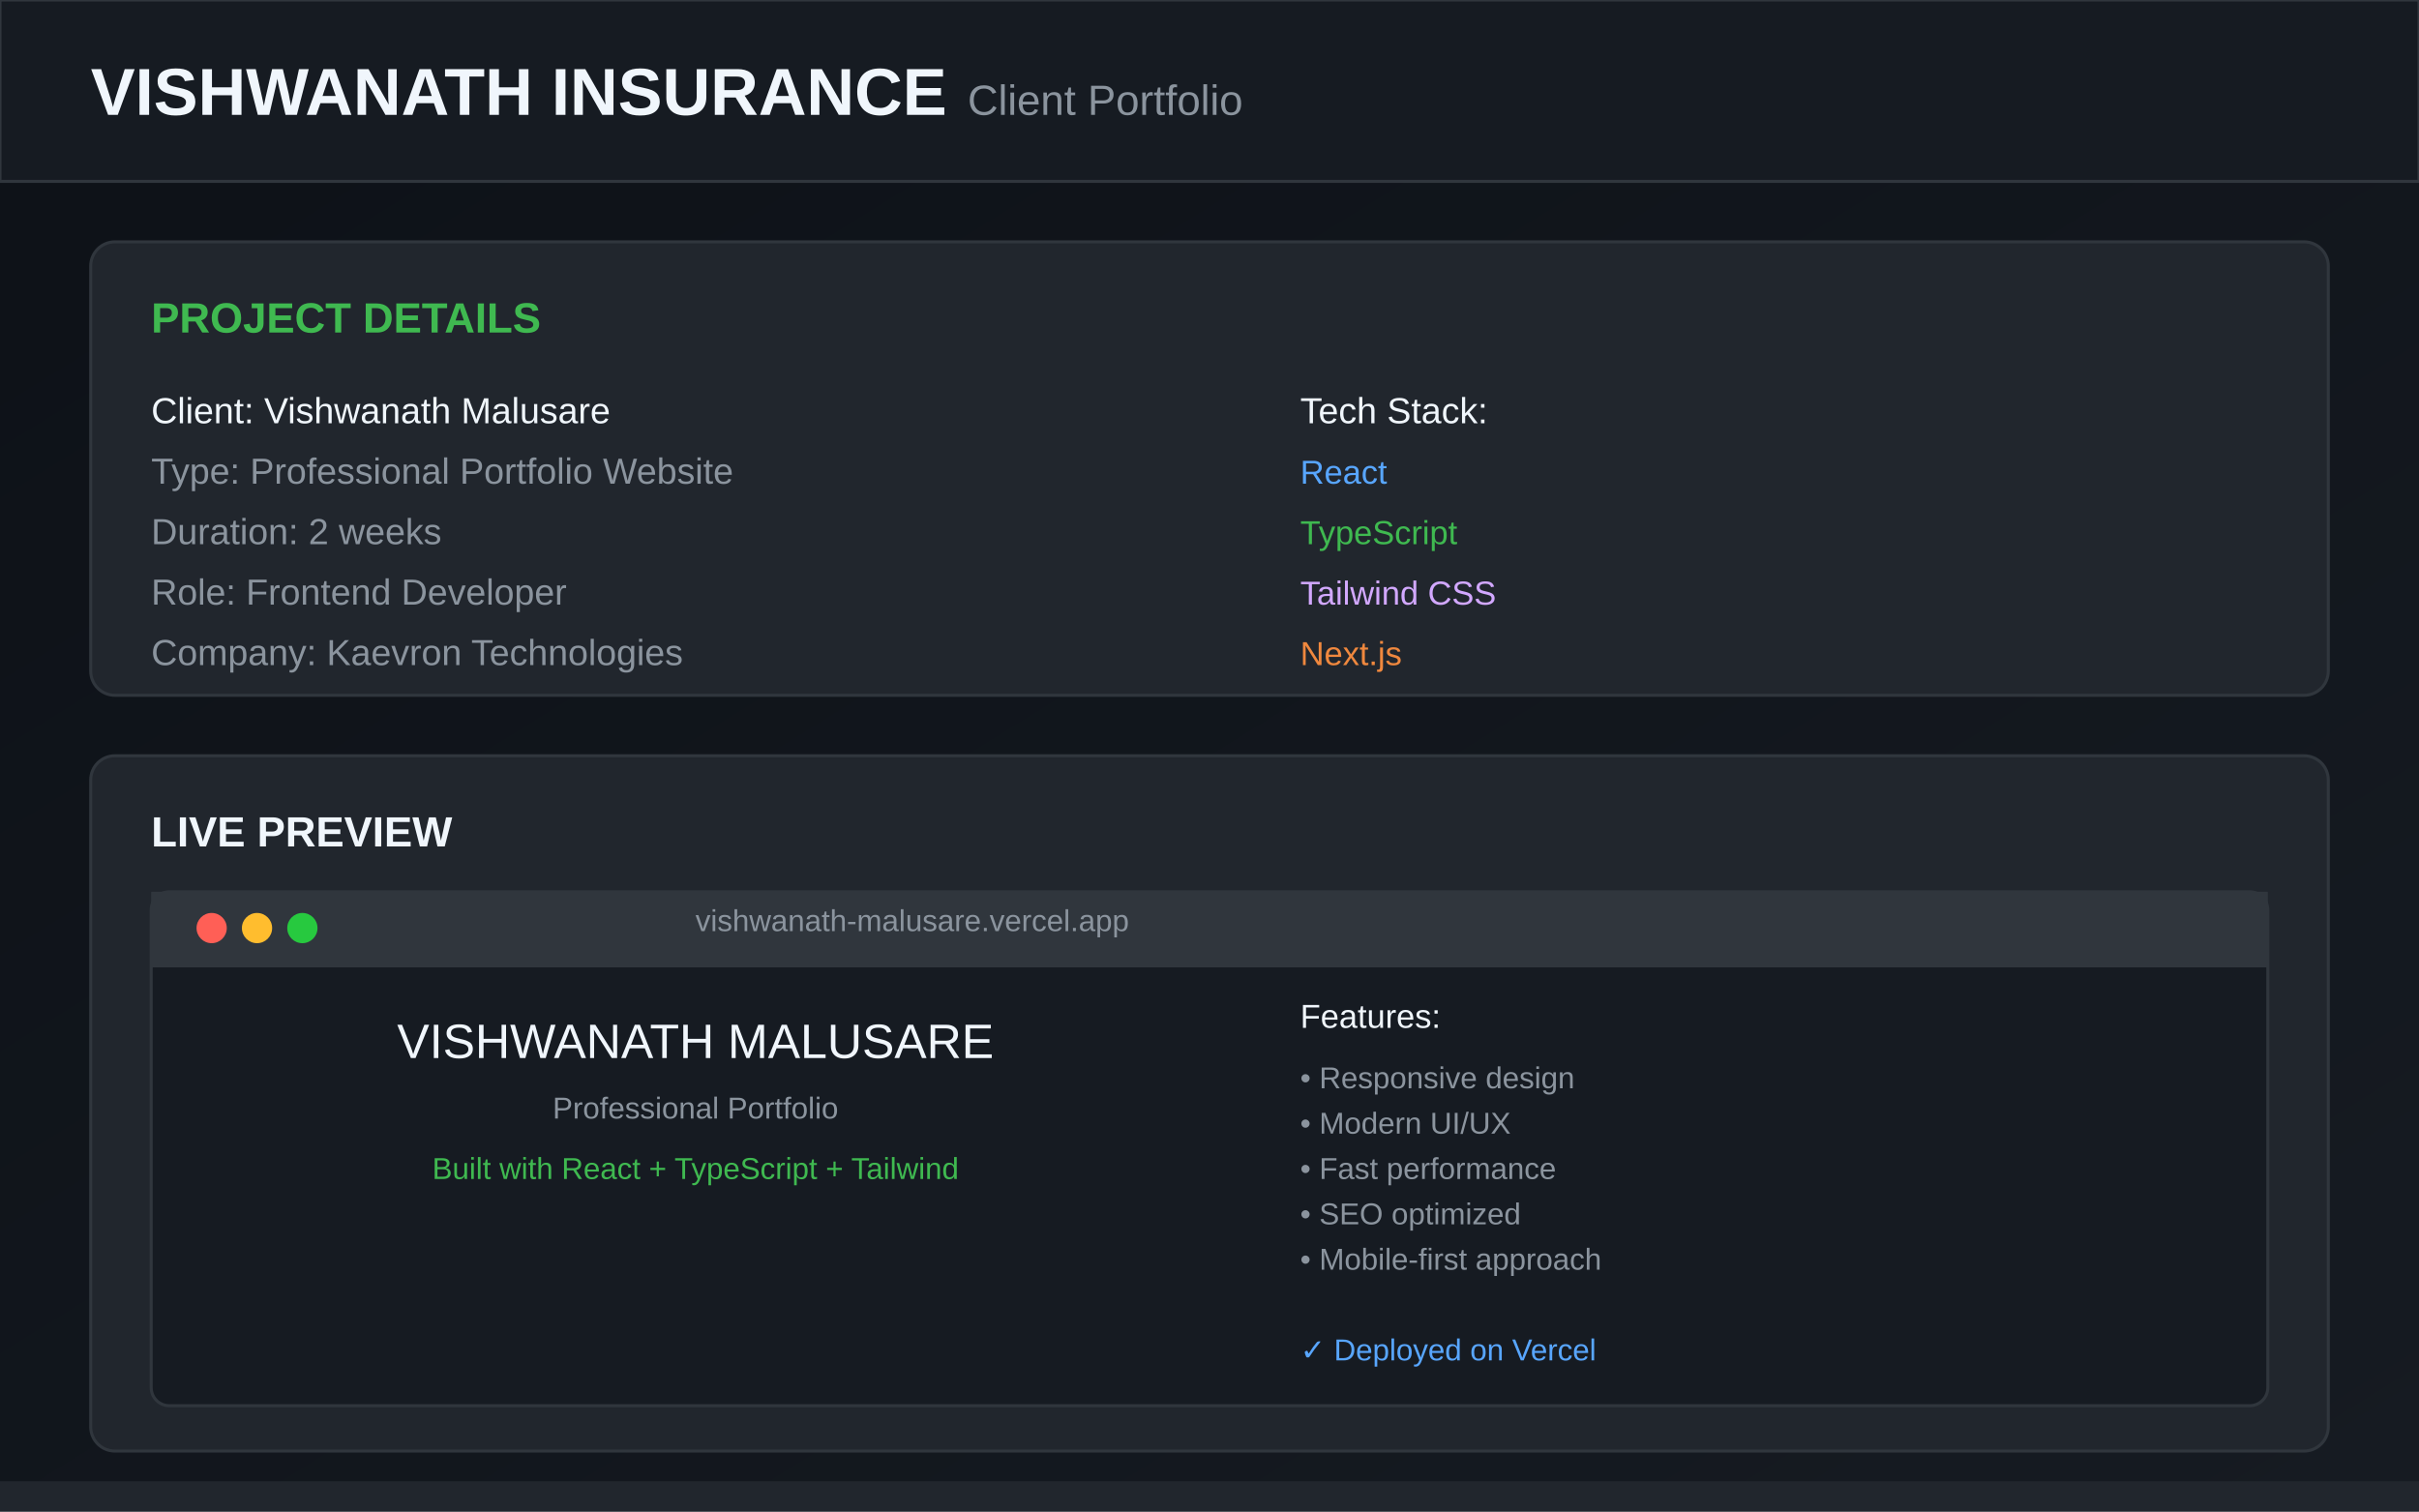
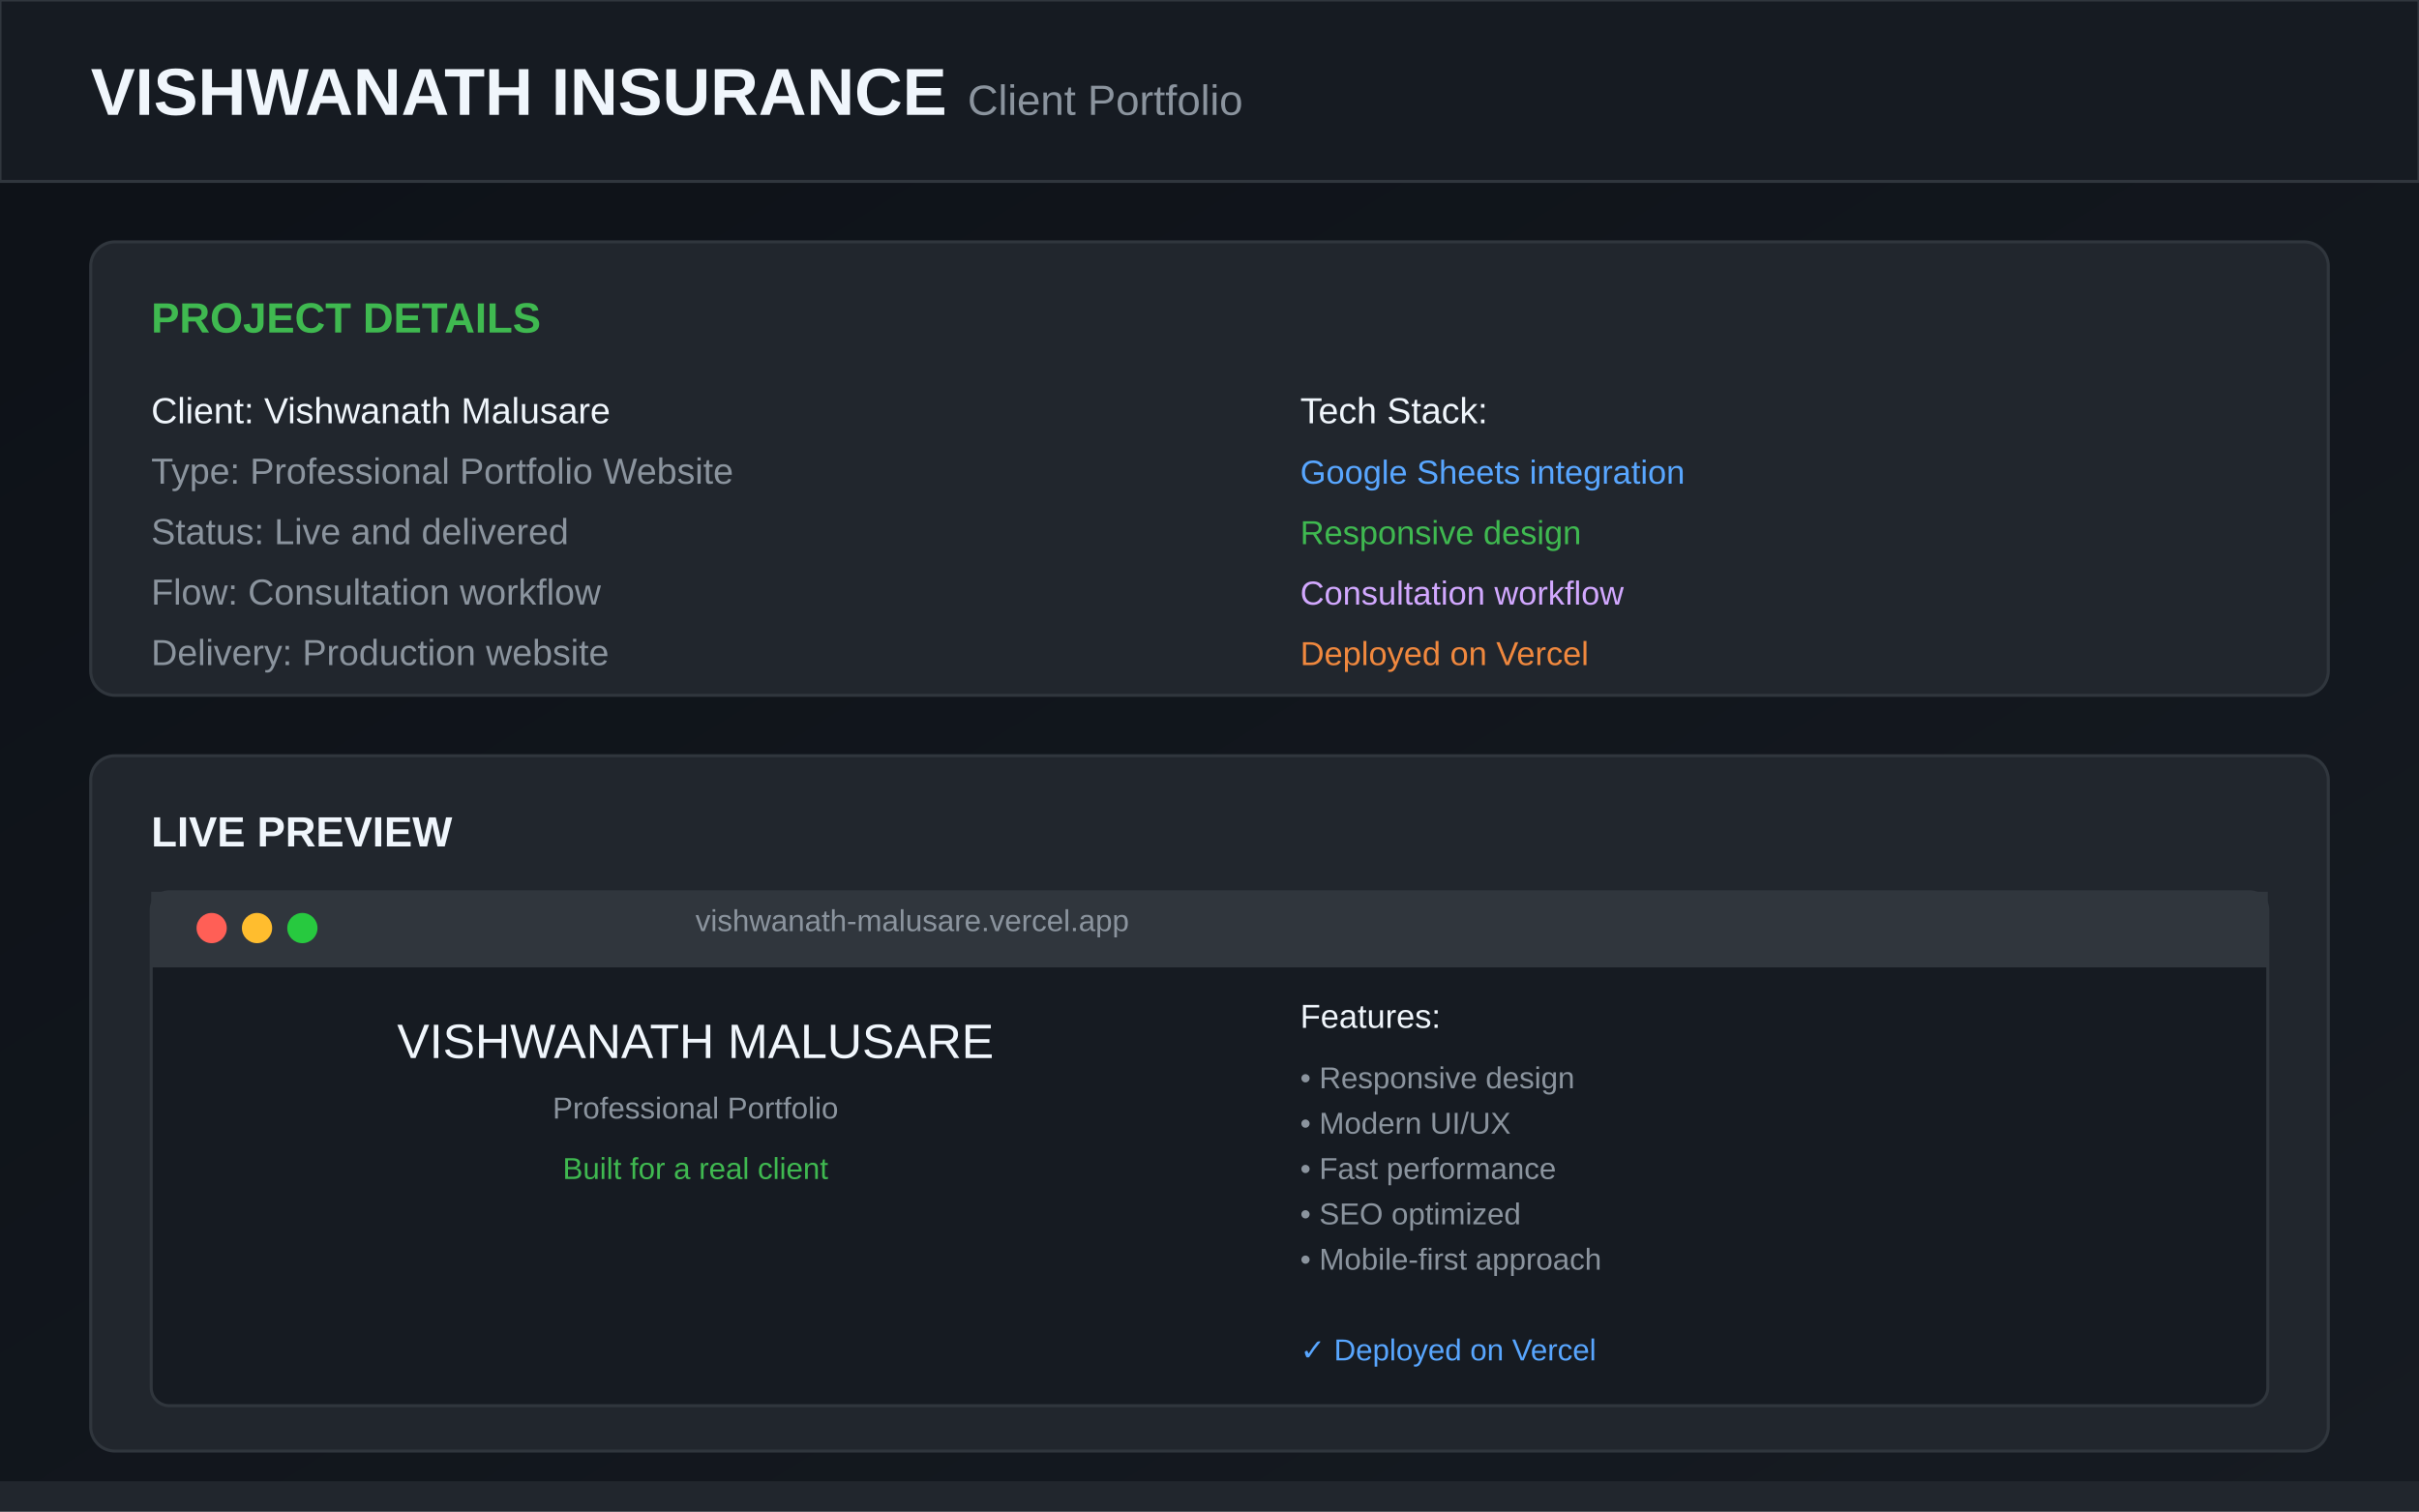
<svg xmlns="http://www.w3.org/2000/svg" viewBox="0 0 800 500">
  <defs>
    <linearGradient id="bgGrad" x1="0%" y1="0%" x2="100%" y2="100%">
      <stop offset="0%" style="stop-color:#0d1117" />
      <stop offset="100%" style="stop-color:#161b22" />
    </linearGradient>
  </defs>
  <rect width="800" height="500" fill="url(#bgGrad)" />
  <rect x="0" y="0" width="800" height="60" fill="#161b22" stroke="#30363d" stroke-width="1" />
  <text x="30" y="38" font-family="Segoe UI, Arial" font-size="22" fill="#f0f6fc" font-weight="bold">VISHWANATH INSURANCE</text>
  <text x="320" y="38" font-family="Segoe UI, Arial" font-size="14" fill="#8b949e">Client Portfolio</text>
  <g transform="translate(30, 80)">
    <rect x="0" y="0" width="740" height="150" rx="8" fill="#21262d" stroke="#30363d" />
    <text x="20" y="30" font-family="Segoe UI, Arial" font-size="14" fill="#3fb950" font-weight="bold">PROJECT DETAILS</text>
    <text x="20" y="60" font-family="Segoe UI, Arial" font-size="12" fill="#f0f6fc">Client: Vishwanath Malusare</text>
    <text x="20" y="80" font-family="Segoe UI, Arial" font-size="12" fill="#8b949e">Type: Professional Portfolio Website</text>
-     <text x="20" y="100" font-family="Segoe UI, Arial" font-size="12" fill="#8b949e">Duration: 2 weeks</text>
-     <text x="20" y="120" font-family="Segoe UI, Arial" font-size="12" fill="#8b949e">Role: Frontend Developer</text>
-     <text x="20" y="140" font-family="Segoe UI, Arial" font-size="12" fill="#8b949e">Company: Kaevron Technologies</text>
+     <text x="20" y="100" font-family="Segoe UI, Arial" font-size="12" fill="#8b949e">Status: Live and delivered</text>
+     <text x="20" y="120" font-family="Segoe UI, Arial" font-size="12" fill="#8b949e">Flow: Consultation workflow</text>
+     <text x="20" y="140" font-family="Segoe UI, Arial" font-size="12" fill="#8b949e">Delivery: Production website</text>
    <text x="400" y="60" font-family="Segoe UI, Arial" font-size="12" fill="#f0f6fc">Tech Stack:</text>
-     <text x="400" y="80" font-family="Segoe UI, Arial" font-size="11" fill="#58a6ff">React</text>
-     <text x="400" y="100" font-family="Segoe UI, Arial" font-size="11" fill="#3fb950">TypeScript</text>
-     <text x="400" y="120" font-family="Segoe UI, Arial" font-size="11" fill="#d2a8ff">Tailwind CSS</text>
-     <text x="400" y="140" font-family="Segoe UI, Arial" font-size="11" fill="#f0883e">Next.js</text>
+     <text x="400" y="80" font-family="Segoe UI, Arial" font-size="11" fill="#58a6ff">Google Sheets integration</text>
+     <text x="400" y="100" font-family="Segoe UI, Arial" font-size="11" fill="#3fb950">Responsive design</text>
+     <text x="400" y="120" font-family="Segoe UI, Arial" font-size="11" fill="#d2a8ff">Consultation workflow</text>
+     <text x="400" y="140" font-family="Segoe UI, Arial" font-size="11" fill="#f0883e">Deployed on Vercel</text>
  </g>
  <g transform="translate(30, 250)">
    <rect x="0" y="0" width="740" height="230" rx="8" fill="#21262d" stroke="#30363d" />
    <text x="20" y="30" font-family="Segoe UI, Arial" font-size="14" fill="#f0f6fc" font-weight="bold">LIVE PREVIEW</text>
    <rect x="20" y="45" width="700" height="170" rx="6" fill="#161b22" stroke="#30363d" />
    <rect x="20" y="45" width="700" height="25" fill="#30363d" />
    <circle cx="40" cy="57" r="5" fill="#ff5f56" />
    <circle cx="55" cy="57" r="5" fill="#ffbd2e" />
    <circle cx="70" cy="57" r="5" fill="#27c93f" />
    <text x="200" y="58" font-family="Segoe UI, Arial" font-size="10" fill="#8b949e">vishwanath-malusare.vercel.app</text>
    <text x="200" y="100" font-family="Segoe UI, Arial" font-size="16" fill="#f0f6fc" text-anchor="middle">VISHWANATH MALUSARE</text>
    <text x="200" y="120" font-family="Segoe UI, Arial" font-size="10" fill="#8b949e" text-anchor="middle">Professional Portfolio</text>
-     <text x="200" y="140" font-family="Segoe UI, Arial" font-size="10" fill="#3fb950" text-anchor="middle">Built with React + TypeScript + Tailwind</text>
+     <text x="200" y="140" font-family="Segoe UI, Arial" font-size="10" fill="#3fb950" text-anchor="middle">Built for a real client</text>
    <text x="400" y="90" font-family="Segoe UI, Arial" font-size="11" fill="#f0f6fc">Features:</text>
    <text x="400" y="110" font-family="Segoe UI, Arial" font-size="10" fill="#8b949e">• Responsive design</text>
    <text x="400" y="125" font-family="Segoe UI, Arial" font-size="10" fill="#8b949e">• Modern UI/UX</text>
    <text x="400" y="140" font-family="Segoe UI, Arial" font-size="10" fill="#8b949e">• Fast performance</text>
    <text x="400" y="155" font-family="Segoe UI, Arial" font-size="10" fill="#8b949e">• SEO optimized</text>
    <text x="400" y="170" font-family="Segoe UI, Arial" font-size="10" fill="#8b949e">• Mobile-first approach</text>
    <text x="400" y="200" font-family="Segoe UI, Arial" font-size="10" fill="#58a6ff">✓ Deployed on Vercel</text>
  </g>
  <rect x="0" y="490" width="800" height="10" fill="#21262d" />
</svg>
